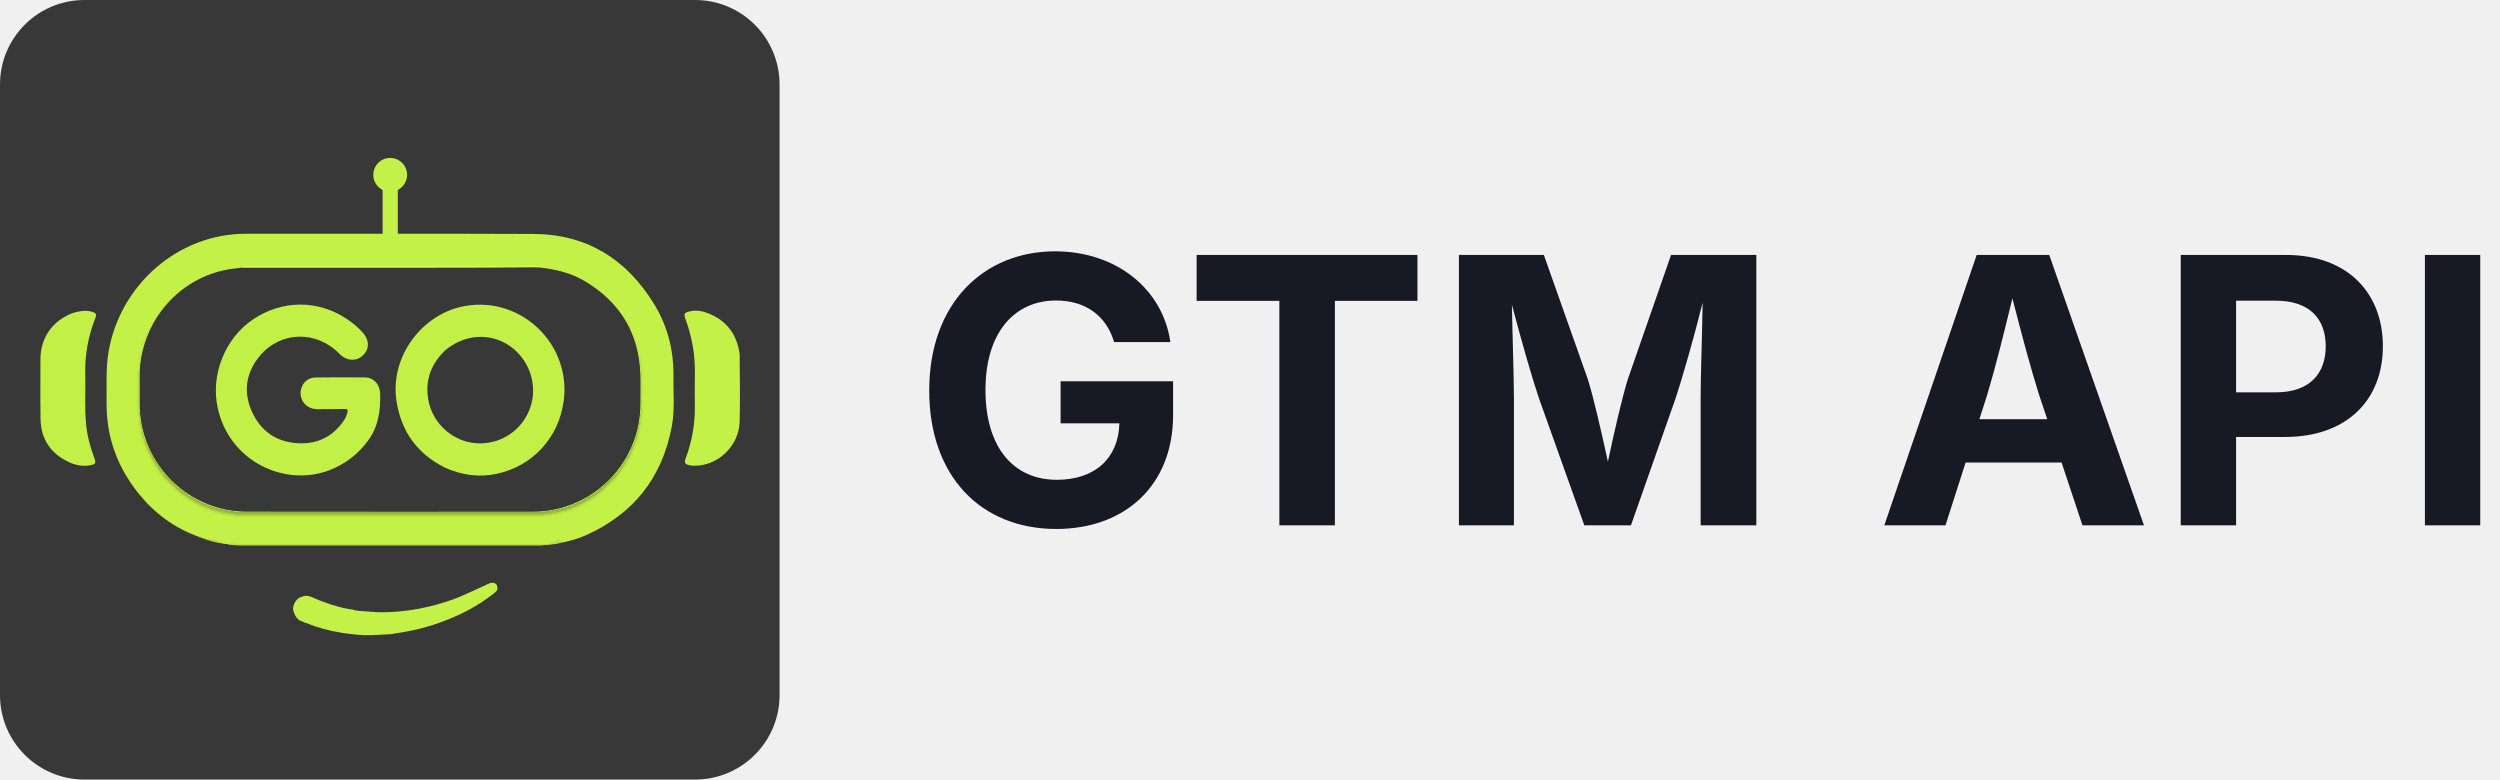
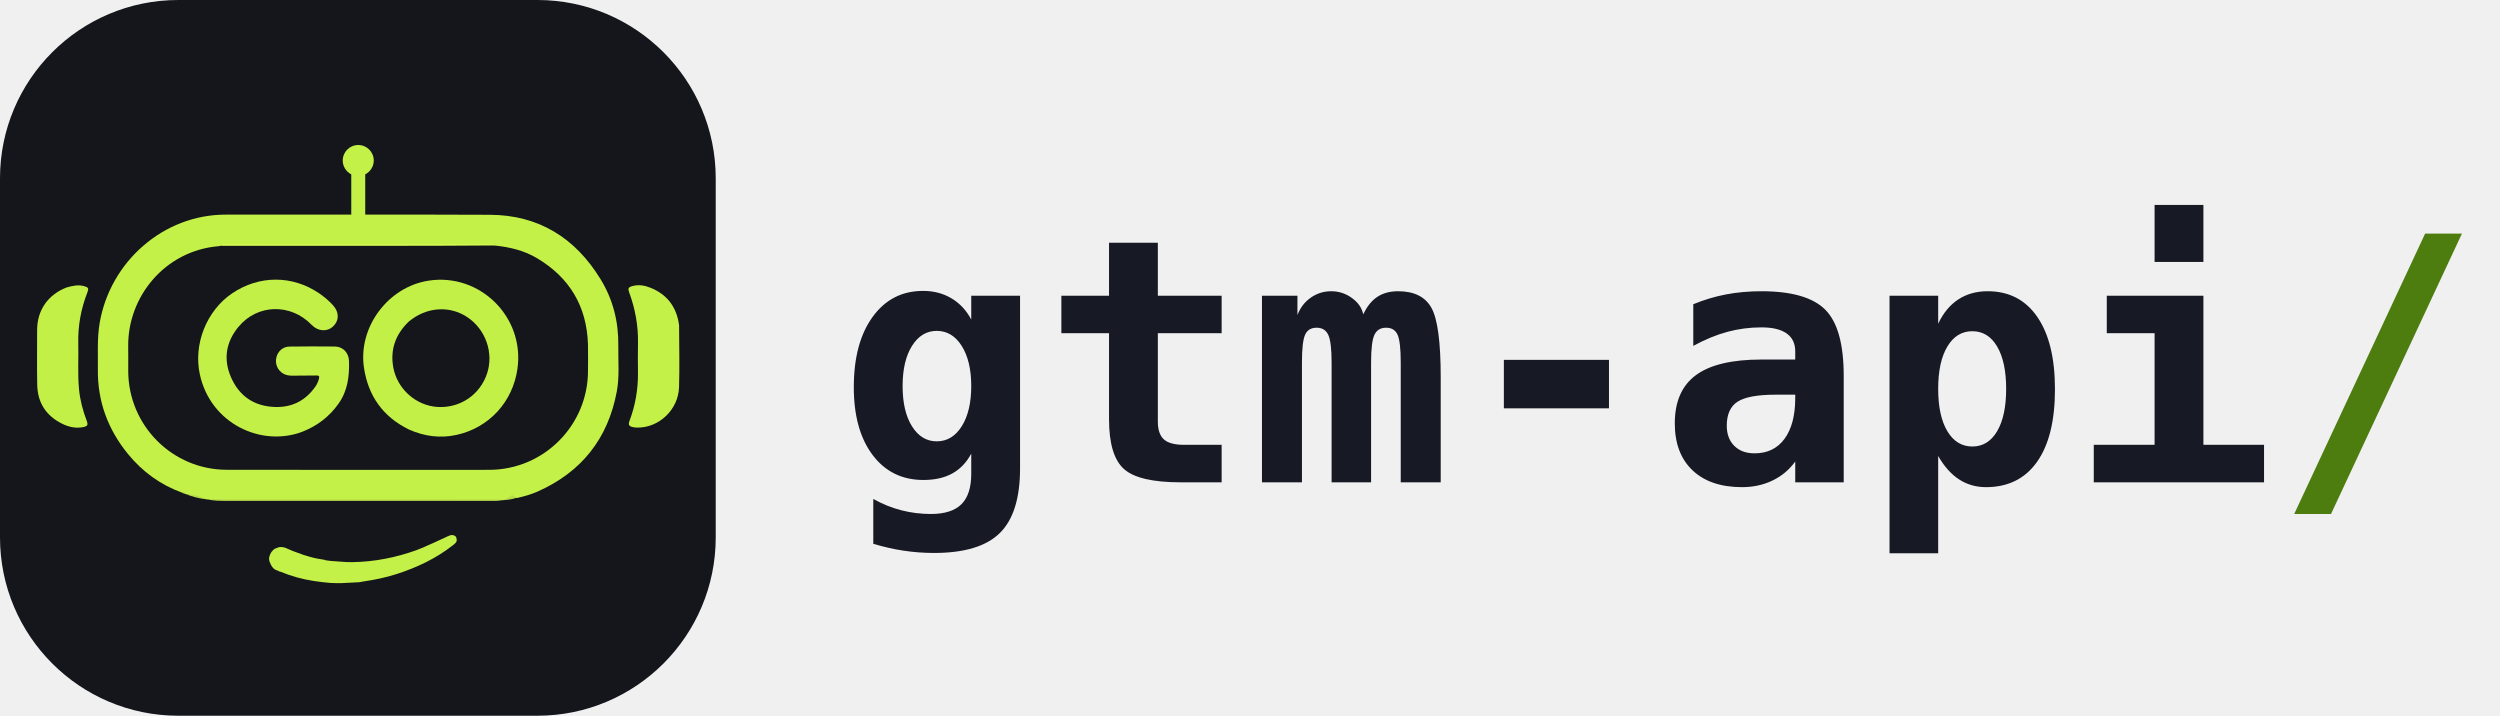
- <svg xmlns="http://www.w3.org/2000/svg" width="2960" height="923" viewBox="0 0 2960 923" fill="none">
-   <rect width="923" height="923" rx="100" fill="#383838" />
+ <svg xmlns="http://www.w3.org/2000/svg" width="3224" height="923" viewBox="0 0 3224 923" fill="none">
+   <rect width="923" height="923" rx="230" fill="#14161B" />
  <rect x="453" y="200" width="18" height="89" fill="#C4F148" />
  <circle cx="462" cy="207" r="20" fill="#C4F148" />
  <path d="M441.042 751.967C436.06 751.922 431.054 752.167 426.102 751.763C418.927 751.176 411.76 750.315 404.645 749.223C389.974 746.97 375.733 743.107 362.032 737.393C361.745 737.273 361.402 737.284 360.9 737.273C359.822 736.811 358.987 736.098 358.028 735.847C352.109 734.299 349.714 729.688 347.704 724.462C345.978 719.745 347.676 715.794 350.095 711.727C351.008 710.696 351.765 709.887 352.523 709.077C352.919 708.711 353.314 708.345 353.969 707.817C356.038 706.966 357.848 706.277 359.883 705.605C363.806 705.053 367.208 705.883 370.525 707.522C372.923 708.706 375.465 709.605 378.076 710.747C382.392 712.348 386.575 713.832 390.882 715.414C391.408 715.607 391.81 715.704 392.32 715.867C392.427 715.933 392.554 715.933 392.554 715.933C392.554 715.933 392.68 715.933 392.776 716.035C393.144 716.179 393.417 716.22 393.852 716.353C397.86 717.516 401.675 718.724 405.564 719.618C409.276 720.47 413.065 720.996 416.994 721.678C417.518 721.703 417.867 721.714 418.267 721.852C418.474 722.041 418.63 722.104 418.927 722.228C419.271 722.323 419.474 722.355 419.835 722.506C422.17 722.884 424.342 723.225 426.526 723.388C432.968 723.868 439.415 724.277 446.049 724.786C448.9 724.867 451.564 724.876 454.437 724.93C482.957 724.521 510.304 719.048 536.873 709.552C539.618 708.571 542.272 707.341 545.149 706.254C556.159 701.362 567.073 696.613 577.773 691.434C581.623 689.571 584.811 689.199 588.122 692.29C589.751 697.16 589.246 698.949 585.485 702.006C585.042 702.366 584.598 702.725 584.149 703.079C562.535 720.116 538.038 731.685 511.921 740.152C497.563 744.806 482.82 747.832 467.677 750.01C466.049 750.281 464.646 750.746 463.221 750.829C455.831 751.262 448.436 751.598 441.042 751.967Z" fill="#C3F148" />
-   <path d="M235.171 635.481C206.964 625.293 183.724 608.389 165.032 585.473C139.267 553.887 125.717 517.732 126.215 476.696C126.46 456.56 125.116 436.395 128.559 416.338C142.086 337.544 210.644 276.617 291.344 276.773C404.838 276.991 518.334 276.445 631.825 276.993C694.804 277.296 741.814 306.833 774.399 359.892C790.477 386.072 797.805 414.941 797.363 445.683C797.08 465.324 799.071 485.118 795.468 504.567C784.152 565.649 749.906 608.821 693.067 634.004C684.653 637.732 675.837 640.186 666.495 642.257C659.951 640.998 654.538 644.318 648.358 644.994C647.579 645.098 647.147 645.201 646.386 645.238C643.566 644.878 641.064 645.006 638.567 645.006C521.617 644.999 404.667 645.015 287.717 644.955C281.775 644.952 275.79 645.186 269.395 644.22C267.862 644.208 266.816 644.117 265.395 643.895C256.925 641.035 248.448 639.719 239.929 637.147C239.541 637.175 239.204 637.216 239.079 637.101C238.097 635.811 236.755 635.695 235.171 635.481Z" fill="#C4F148" />
+   <mask id="bodyHole" maskUnits="userSpaceOnUse">
+     <rect width="923" height="923" fill="#fff" />
+     <path d="M637.542 316.593C657.268 318.567 675.834 322.977 692.608 332.983C734.695 358.088 756.759 395.183 758.253 444.254C758.593 455.406 758.245 466.579 758.286 477.742C758.54 548.311 701.38 605.864 630.811 605.896C518.011 605.946 405.212 606.008 292.412 605.834C222.145 605.725 165.489 548.658 165.369 478.338C165.351 468.007 165.508 457.675 165.338 447.347C164.282 382.964 212.401 323.441 281.741 317.488C282.572 317.417 283.398 317.302 284.62 317.067C286.789 315.619 288.854 316.017 290.818 316.017C404.592 315.998 518.367 315.999 632.142 316.008C633.801 316.008 635.478 315.851 637.542 316.593Z" fill="#000" />
+   </mask>
+   <path d="M235.171 635.481C206.964 625.293 183.724 608.389 165.032 585.473C139.267 553.887 125.717 517.732 126.215 476.696C126.46 456.56 125.116 436.395 128.559 416.338C142.086 337.544 210.644 276.617 291.344 276.773C404.838 276.991 518.334 276.445 631.825 276.993C694.804 277.296 741.814 306.833 774.399 359.892C790.477 386.072 797.805 414.941 797.363 445.683C797.08 465.324 799.071 485.118 795.468 504.567C784.152 565.649 749.906 608.821 693.067 634.004C684.653 637.732 675.837 640.186 666.495 642.257C659.951 640.998 654.538 644.318 648.358 644.994C647.579 645.098 647.147 645.201 646.386 645.238C643.566 644.878 641.064 645.006 638.567 645.006C521.617 644.999 404.667 645.015 287.717 644.955C281.775 644.952 275.79 645.186 269.395 644.22C267.862 644.208 266.816 644.117 265.395 643.895C256.925 641.035 248.448 639.719 239.929 637.147C239.541 637.175 239.204 637.216 239.079 637.101C238.097 635.811 236.755 635.695 235.171 635.481Z" fill="#C4F148" mask="url(#bodyHole)" />
  <path d="M875.752 419.379C875.827 446.323 876.518 472.827 875.702 499.284C874.804 528.397 849.654 551.964 821.624 551.402C820.131 551.372 818.618 551.289 817.154 551.016C810.99 549.863 809.819 548.004 811.956 542.332C819.565 522.136 823.01 501.256 822.719 479.692C822.55 467.202 822.527 454.703 822.749 442.214C823.146 419.946 819.192 398.476 811.569 377.614C809.435 371.772 810.032 370.408 816.061 368.799C823.773 366.74 831.425 368.135 838.564 370.971C860.27 379.595 872.588 395.76 875.752 419.379Z" fill="#C4F148" />
  <path d="M85.784 370.746C93.579 368.49 101.056 366.882 108.749 369.065C113.931 370.536 114.681 371.99 112.752 376.912C104.444 398.103 100.413 420.037 100.949 442.815C101.414 462.617 100.032 482.457 101.932 502.226C103.262 516.059 106.823 529.383 111.723 542.374C113.865 548.054 113.093 549.666 107.004 550.85C97.664 552.664 88.687 550.64 80.336 546.548C59.425 536.302 48.416 519.293 48.003 496.043C47.585 472.571 47.92 449.085 47.884 425.605C47.845 400.315 61.699 380.072 85.784 370.746Z" fill="#C3F047" />
  <path d="M269.246 644.478C272.471 642.695 276.372 643.426 279.933 643.558C284.048 643.71 288.209 644.032 292.35 644.033C407.733 644.06 523.117 644.052 638.501 644.076C640.802 644.076 643.171 643.615 645.726 644.914C642.473 646.178 638.791 645.905 635.15 645.906C519.934 645.932 404.718 645.925 289.503 645.935C282.833 645.936 276.19 645.6 269.246 644.478Z" fill="#B7DC47" />
  <path d="M239.769 637.393C248.355 637.428 256.791 639.276 264.885 643.454C256.328 643.141 248.21 640.18 239.769 637.393Z" fill="#B7DC47" />
  <path d="M648.346 645.082C651.467 642.448 656.236 642.786 659.424 639.016C660.924 637.243 663.246 641.251 665.846 641.989C660.448 644.191 654.541 644.538 648.346 645.082Z" fill="#B7DC47" />
  <path d="M235.04 635.739C236.611 633.823 237.949 634.425 239.002 636.656C237.713 636.63 236.473 636.274 235.04 635.739Z" fill="#B7DC47" />
-   <g filter="url(#filter0_d_2191_835)">
-     <path d="M637.542 316.593C657.268 318.567 675.834 322.977 692.608 332.983C734.695 358.088 756.759 395.183 758.253 444.254C758.593 455.406 758.245 466.579 758.286 477.742C758.54 548.311 701.38 605.864 630.811 605.896C518.011 605.946 405.212 606.008 292.412 605.834C222.145 605.725 165.489 548.658 165.369 478.338C165.351 468.007 165.508 457.675 165.338 447.347C164.282 382.964 212.401 323.441 281.741 317.488C282.572 317.417 283.398 317.302 284.62 317.067C286.789 315.619 288.854 316.017 290.818 316.017C404.592 315.998 518.367 315.999 632.142 316.008C633.801 316.008 635.478 315.851 637.542 316.593Z" fill="#383838" />
-   </g>
  <path d="M637.809 316.492C592.707 316.884 547.436 316.951 502.164 316.979C430.089 317.022 358.014 317.04 285.477 316.998C286.495 313.771 289.381 315.062 291.647 315.06C366.95 314.99 442.253 315.001 517.556 315.001C555.54 315.002 593.525 314.99 631.51 315.045C633.567 315.048 635.885 314.217 637.809 316.492Z" fill="#D7FA53" />
  <path d="M389.785 556.833C336.916 576.753 271.483 546.451 257.694 482.719C249.253 443.703 266.351 400.527 299.611 378.132C334.289 354.782 377.1 354.805 411.398 378.157C418.04 382.68 424.179 387.804 429.54 393.766C437.618 402.75 437.526 413.482 429.565 420.926C421.723 428.258 410.097 427.422 401.883 418.935C374.871 391.024 332.129 391.831 307.538 421.484C291.465 440.864 287.697 463.153 297.913 486.517C308.565 510.876 327.753 523.914 354.464 524.845C376.405 525.609 393.89 516.783 406.561 498.74C408.772 495.592 410.364 492.153 411.34 488.366C412.132 485.29 411.512 484.166 408.173 484.232C397.847 484.436 387.516 484.403 377.188 484.47C373.14 484.496 369.222 483.987 365.592 482.004C358.207 477.971 354.425 469.463 356.364 461.151C358.311 452.81 364.839 447.043 373.447 446.943C392.939 446.715 412.438 446.617 431.929 446.876C442.487 447.016 449.729 455.065 450.067 465.582C450.698 485.276 448.314 504.126 436.444 520.768C424.577 537.405 409.091 549.246 389.785 556.833Z" fill="#C3F047" />
-   <path d="M527.191 553.847C493.713 537.296 474.795 510.465 469.37 474.19C461.571 422.05 500.352 370.012 552.633 361.939C618.946 351.7 676.727 408.898 667.322 475.469C661.267 518.326 630.806 551.624 588.552 560.889C567.567 565.49 547.154 562.681 527.191 553.847Z" fill="#C3F047" />
-   <path d="M526.938 414.919C549.591 395.725 579.893 393.571 603.085 409.291C626.389 425.087 636.838 455.134 628.184 481.464C619.086 509.146 593.263 526.618 564.133 524.801C536.434 523.073 512.158 501.595 507.144 473.632C503.047 450.776 510.069 431.277 526.938 414.919Z" fill="#383838" />
+   <mask id="oHole" maskUnits="userSpaceOnUse">
+     <rect width="923" height="923" fill="#fff" />
+     <path d="M526.938 414.919C549.591 395.725 579.893 393.571 603.085 409.291C626.389 425.087 636.838 455.134 628.184 481.464C619.086 509.146 593.263 526.618 564.133 524.801C536.434 523.073 512.158 501.595 507.144 473.632C503.047 450.776 510.069 431.277 526.938 414.919Z" fill="#000" />
+   </mask>
+   <path d="M527.191 553.847C493.713 537.296 474.795 510.465 469.37 474.19C461.571 422.05 500.352 370.012 552.633 361.939C618.946 351.7 676.727 408.898 667.322 475.469C661.267 518.326 630.806 551.624 588.552 560.889C567.567 565.49 547.154 562.681 527.191 553.847Z" fill="#C3F047" mask="url(#oHole)" />
  <defs>
    <filter id="filter0_d_2191_835" x="161.321" y="315.967" width="601.082" height="297.982" filterUnits="userSpaceOnUse" color-interpolation-filters="sRGB">
      <feFlood flood-opacity="0" result="BackgroundImageFix" />
      <feColorMatrix in="SourceAlpha" type="matrix" values="0 0 0 0 0 0 0 0 0 0 0 0 0 0 0 0 0 0 127 0" result="hardAlpha" />
      <feOffset dy="4" />
      <feGaussianBlur stdDeviation="2" />
      <feComposite in2="hardAlpha" operator="out" />
      <feColorMatrix type="matrix" values="0 0 0 0 0 0 0 0 0 0 0 0 0 0 0 0 0 0 0.25 0" />
      <feBlend mode="normal" in2="BackgroundImageFix" result="effect1_dropShadow_2191_835" />
      <feBlend mode="normal" in="SourceGraphic" in2="effect1_dropShadow_2191_835" result="shape" />
    </filter>
  </defs>
-   <text x="1080" y="622" font-family="Inter, -apple-system, BlinkMacSystemFont, 'Helvetica Neue', Arial, sans-serif" font-size="440" font-weight="700" letter-spacing="4" fill="#171A24">GTM API</text>
+   <text x="1080" y="622" font-family="'JetBrains Mono', ui-monospace, Menlo, monospace" font-size="440" font-weight="800" letter-spacing="0" fill="#171A24">gtm-api<tspan fill="#4d7c0f">/</tspan>
+   </text>
</svg>
